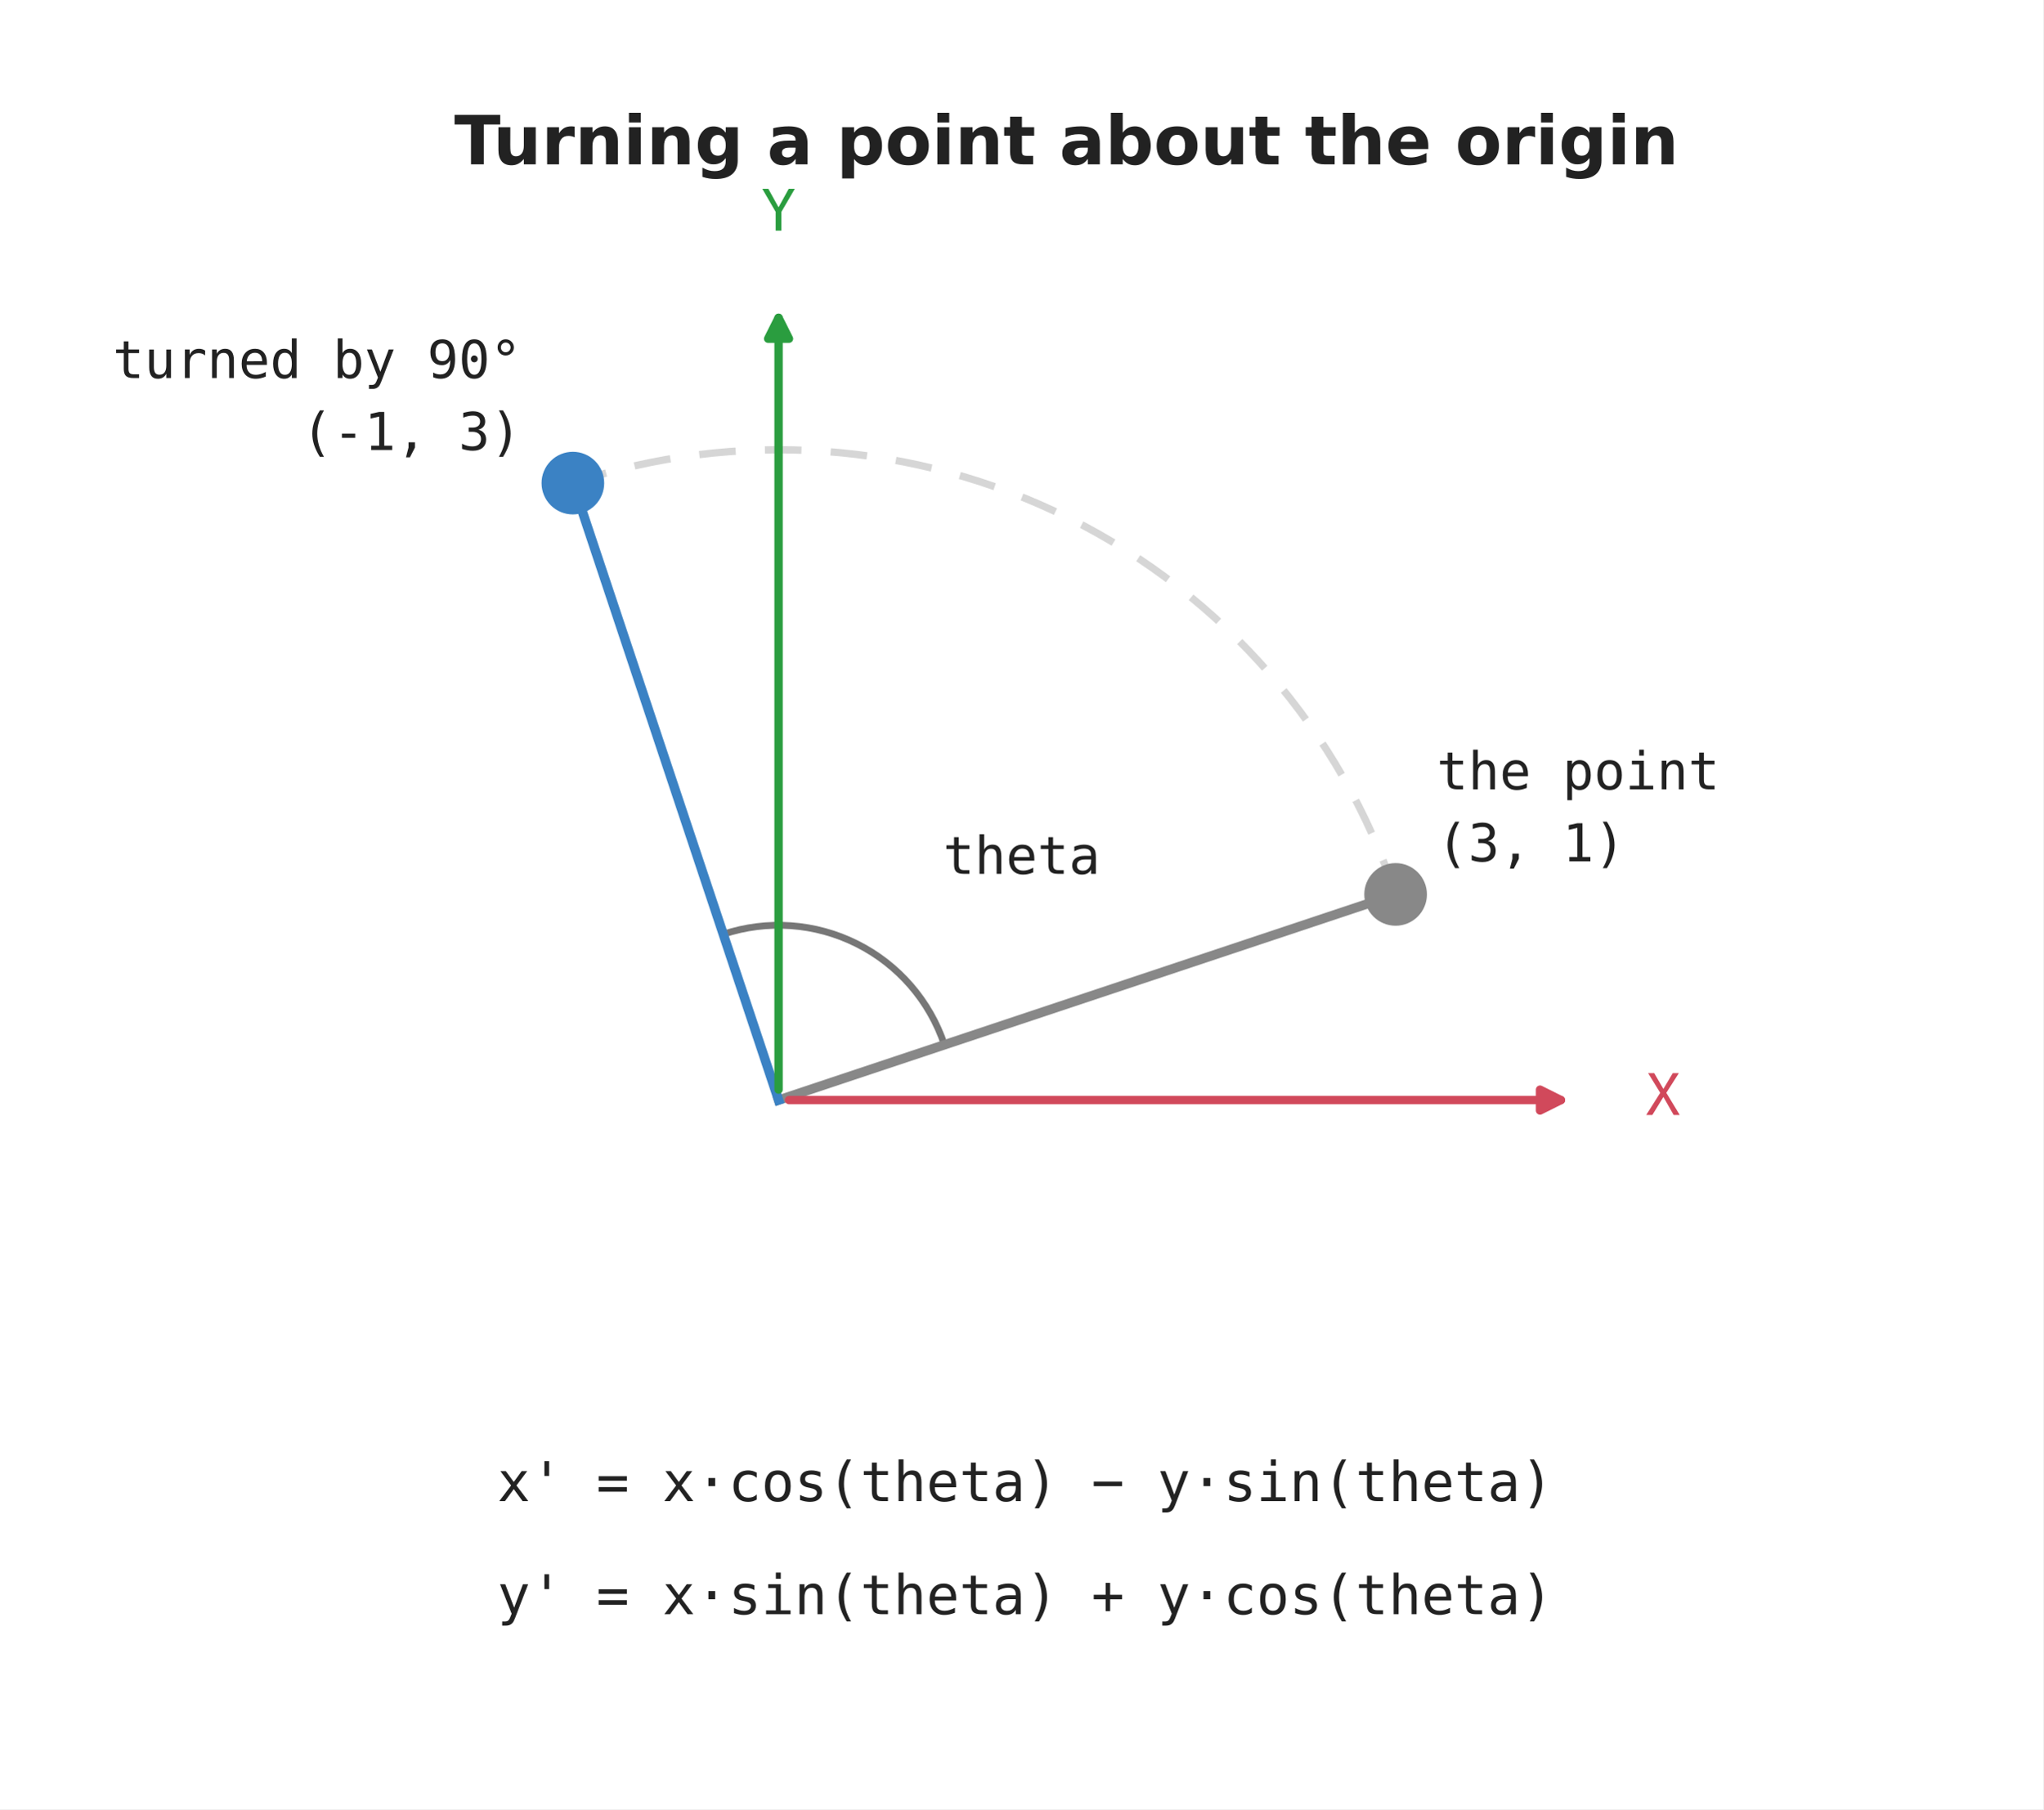
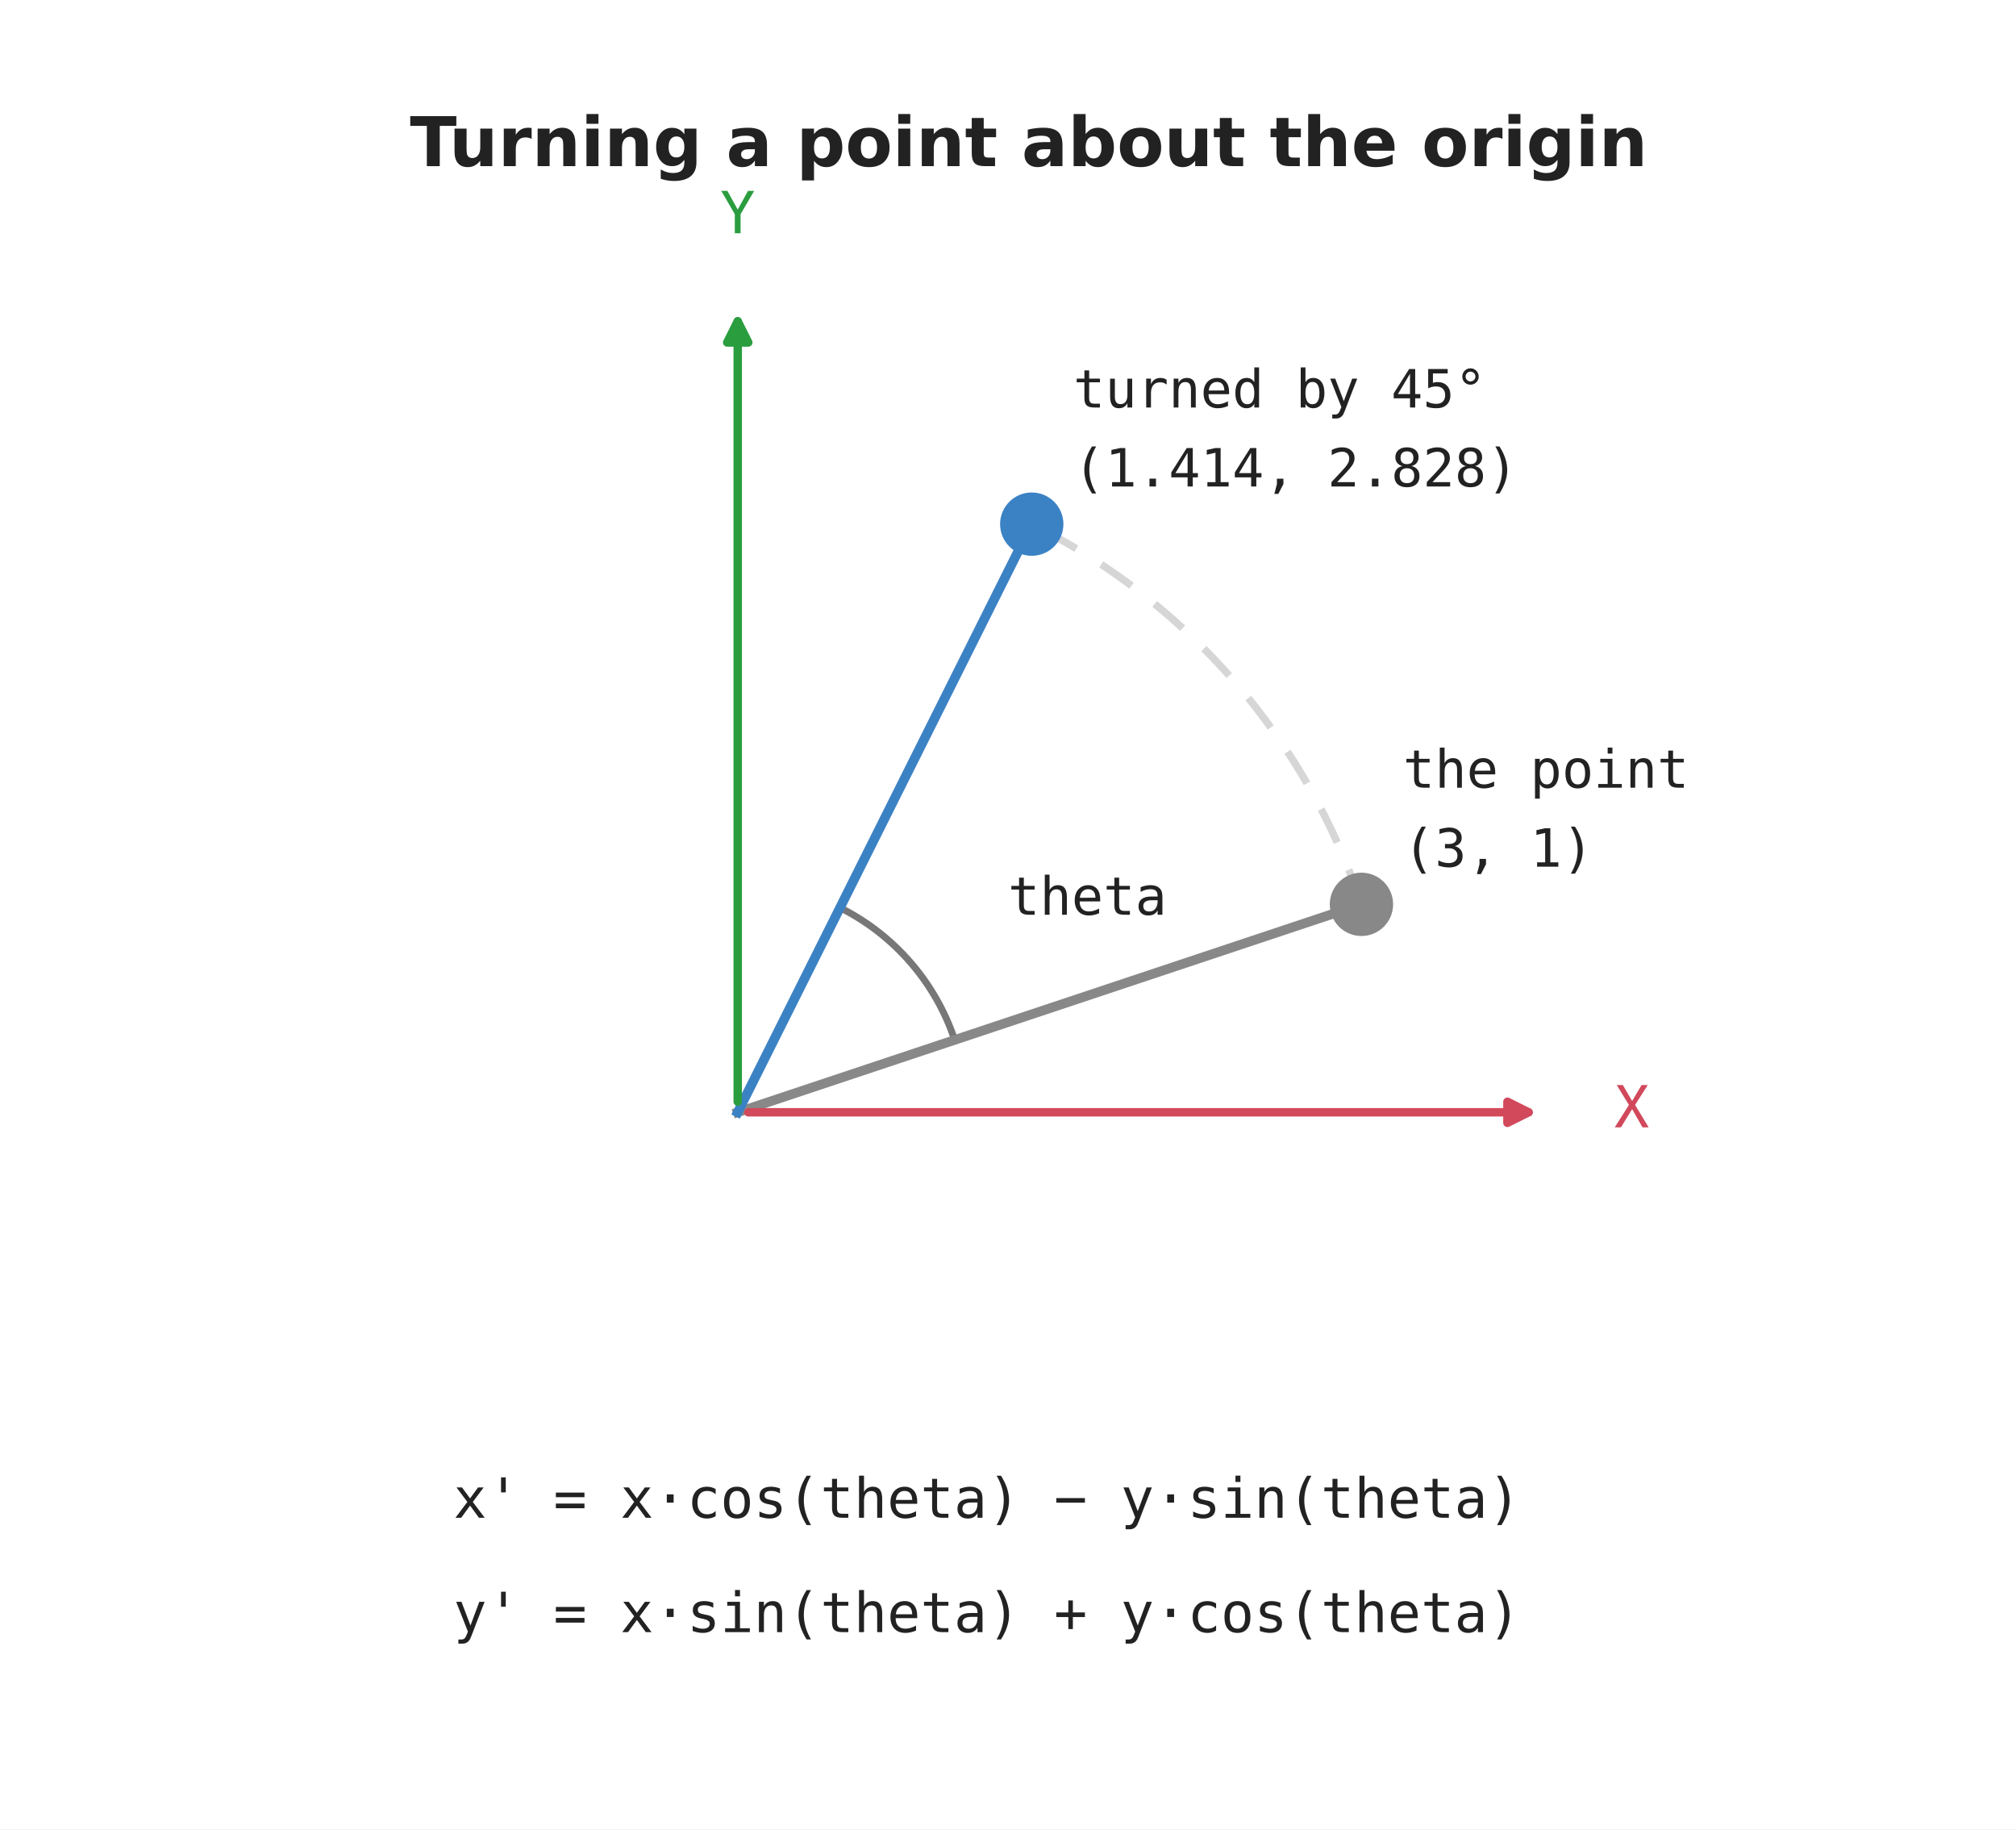
- <svg xmlns="http://www.w3.org/2000/svg" xmlns:xlink="http://www.w3.org/1999/xlink" width="391.296pt" height="346.545pt" viewBox="0 0 391.296 346.545" version="1.1">
+ <svg xmlns="http://www.w3.org/2000/svg" xmlns:xlink="http://www.w3.org/1999/xlink" width="381.968pt" height="346.545pt" viewBox="0 0 381.968 346.545" version="1.1">
  <defs>
    <style type="text/css">*{stroke-linejoin: round; stroke-linecap: butt}</style>
  </defs>
  <g id="figure_1">
    <g id="patch_1">
-       <path d="M 0 346.545  L 391.296 346.545  L 391.296 0  L 0 0  z " style="fill: #ffffff" />
+       <path d="M 0 346.545  L 381.968 346.545  L 381.968 0  L 0 0  z " style="fill: #ffffff" />
    </g>
    <g id="axes_1">
      <g id="patch_2">
-         <path d="M 267.278 171.318  C 256.835 139.988 234.35 114.062 204.812 99.293  C 175.274 84.524 141.042 82.092 109.712 92.535  " clip-path="url(#pccd4b0f0c2)" style="fill: none; stroke-dasharray: 7,5.6; stroke-dashoffset: 0; stroke: #d6d6d6; stroke-width: 1.4; stroke-linejoin: miter" />
+         <path d="M 257.949 171.318  C 252.777 155.8 244.597 141.451 233.879 129.093  C 223.162 116.735 210.114 106.609 195.483 99.293  " clip-path="url(#p928b00347b)" style="fill: none; stroke-dasharray: 7,5.6; stroke-dashoffset: 0; stroke: #d6d6d6; stroke-width: 1.4; stroke-linejoin: miter" />
      </g>
      <g id="patch_3">
-         <path d="M 180.868 200.121  C 178.061 191.7 172.017 184.732 164.078 180.762  C 156.138 176.792 146.937 176.138 138.515 178.945  " clip-path="url(#pccd4b0f0c2)" style="fill: none; stroke: #777777; stroke-width: 1.3; stroke-linejoin: miter" />
+         <path d="M 180.882 197.007  C 179.083 191.609 176.237 186.618 172.509 182.319  C 168.781 178.021 164.242 174.498 159.153 171.953  " clip-path="url(#p928b00347b)" style="fill: none; stroke: #777777; stroke-width: 1.3; stroke-linejoin: miter" />
      </g>
      <g id="line2d_1">
-         <path d="M 149.104 210.71  L 267.278 171.318  " clip-path="url(#pccd4b0f0c2)" style="fill: none; stroke: #888888; stroke-width: 1.8; stroke-linecap: square" />
+         <path d="M 139.775 210.71  L 257.949 171.318  " clip-path="url(#p928b00347b)" style="fill: none; stroke: #888888; stroke-width: 1.8; stroke-linecap: square" />
      </g>
      <g id="line2d_2">
-         <path d="M 149.104 210.71  L 109.712 92.535  " clip-path="url(#pccd4b0f0c2)" style="fill: none; stroke: #3b82c4; stroke-width: 1.8; stroke-linecap: square" />
+         <path d="M 139.775 210.71  L 195.483 99.293  " clip-path="url(#p928b00347b)" style="fill: none; stroke: #3b82c4; stroke-width: 1.8; stroke-linecap: square" />
      </g>
      <g id="patch_4">
-         <path d="M 151.105 210.71  Q 225.916 210.71 298.938 210.71  " style="fill: none; stroke: #d1495b; stroke-width: 1.6; stroke-linecap: round" />
-         <path d="M 294.938 208.71  L 298.938 210.71  L 294.938 212.71  z " style="fill: #d1495b; stroke: #d1495b; stroke-width: 1.6; stroke-linecap: round" />
+         <path d="M 141.777 210.71  Q 216.587 210.71 289.609 210.71  " style="fill: none; stroke: #d1495b; stroke-width: 1.6; stroke-linecap: round" />
+         <path d="M 285.609 208.71  L 289.609 210.71  L 285.609 212.71  z " style="fill: #d1495b; stroke: #d1495b; stroke-width: 1.6; stroke-linecap: round" />
      </g>
      <g id="text_1">
-         <g style="fill: #d1495b" transform="translate(315.1762 213.5671) scale(0.11 -0.11)">
+         <g style="fill: #d1495b" transform="translate(305.8474 213.5671) scale(0.11 -0.11)">
          <defs>
            <path id="DejaVuSansMono-3b" d="M 269 4666  L 947 4666  L 1972 2906  L 3016 4666  L 3694 4666  L 2297 2472  L 3794 0  L 3116 0  L 1972 2009  L 738 0  L 56 0  L 1619 2472  L 269 4666  z " transform="scale(0.015625)" />
          </defs>
          <use xlink:href="#DejaVuSansMono-3b" />
        </g>
      </g>
      <g id="patch_5">
-         <path d="M 149.104 208.708  Q 149.104 133.897 149.104 60.875  " style="fill: none; stroke: #2a9d3f; stroke-width: 1.6; stroke-linecap: round" />
-         <path d="M 147.104 64.875  L 149.104 60.875  L 151.104 64.875  z " style="fill: #2a9d3f; stroke: #2a9d3f; stroke-width: 1.6; stroke-linecap: round" />
+         <path d="M 139.775 208.708  Q 139.775 133.897 139.775 60.875  " style="fill: none; stroke: #2a9d3f; stroke-width: 1.6; stroke-linecap: round" />
+         <path d="M 137.775 64.875  L 139.775 60.875  L 141.775 64.875  z " style="fill: #2a9d3f; stroke: #2a9d3f; stroke-width: 1.6; stroke-linecap: round" />
      </g>
      <g id="text_2">
-         <g style="fill: #2a9d3f" transform="translate(145.7924 44.18328) scale(0.11 -0.11)">
+         <g style="fill: #2a9d3f" transform="translate(136.4636 44.18328) scale(0.11 -0.11)">
          <defs>
            <path id="DejaVuSansMono-3c" d="M 116 4666  L 788 4666  L 1925 2606  L 3059 4666  L 3738 4666  L 2241 2094  L 2241 0  L 1606 0  L 1606 2094  L 116 4666  z " transform="scale(0.015625)" />
          </defs>
          <use xlink:href="#DejaVuSansMono-3c" />
        </g>
      </g>
      <g id="line2d_3">
        <defs>
-           <path id="m7a7c0b3982" d="M 0 5.5  C 1.459 5.5 2.858 4.92 3.889 3.889  C 4.92 2.858 5.5 1.459 5.5 0  C 5.5 -1.459 4.92 -2.858 3.889 -3.889  C 2.858 -4.92 1.459 -5.5 0 -5.5  C -1.459 -5.5 -2.858 -4.92 -3.889 -3.889  C -4.92 -2.858 -5.5 -1.459 -5.5 0  C -5.5 1.459 -4.92 2.858 -3.889 3.889  C -2.858 4.92 -1.459 5.5 0 5.5  z " style="stroke: #888888" />
+           <path id="mbd76d0613f" d="M 0 5.5  C 1.459 5.5 2.858 4.92 3.889 3.889  C 4.92 2.858 5.5 1.459 5.5 0  C 5.5 -1.459 4.92 -2.858 3.889 -3.889  C 2.858 -4.92 1.459 -5.5 0 -5.5  C -1.459 -5.5 -2.858 -4.92 -3.889 -3.889  C -4.92 -2.858 -5.5 -1.459 -5.5 0  C -5.5 1.459 -4.92 2.858 -3.889 3.889  C -2.858 4.92 -1.459 5.5 0 5.5  z " style="stroke: #888888" />
        </defs>
-         <g clip-path="url(#pccd4b0f0c2)">
-           <use xlink:href="#m7a7c0b3982" x="267.278" y="171.318" style="fill: #888888; stroke: #888888" />
+         <g clip-path="url(#p928b00347b)">
+           <use xlink:href="#mbd76d0613f" x="257.949" y="171.318" style="fill: #888888; stroke: #888888" />
        </g>
      </g>
      <g id="text_3">
-         <g style="fill: #222222" transform="translate(275.1566 151.1895) scale(0.1 -0.1)">
+         <g style="fill: #222222" transform="translate(265.8278 149.2199) scale(0.1 -0.1)">
          <defs>
            <path id="DejaVuSansMono-57" d="M 1919 4494  L 1919 3500  L 3225 3500  L 3225 3053  L 1919 3053  L 1919 1153  Q 1919 766 2066 612  Q 2213 459 2578 459  L 3225 459  L 3225 0  L 2522 0  Q 1875 0 1609 259  Q 1344 519 1344 1153  L 1344 3053  L 409 3053  L 409 3500  L 1344 3500  L 1344 4494  L 1919 4494  z " transform="scale(0.015625)" />
            <path id="DejaVuSansMono-4b" d="M 3284 2169  L 3284 0  L 2706 0  L 2706 2169  Q 2706 2641 2540 2862  Q 2375 3084 2022 3084  Q 1619 3084 1401 2798  Q 1184 2513 1184 1978  L 1184 0  L 609 0  L 609 4863  L 1184 4863  L 1184 2975  Q 1338 3275 1600 3429  Q 1863 3584 2222 3584  Q 2756 3584 3020 3232  Q 3284 2881 3284 2169  z " transform="scale(0.015625)" />
            <path id="DejaVuSansMono-48" d="M 3475 1894  L 3475 1613  L 984 1613  L 984 1594  Q 984 1022 1282 709  Q 1581 397 2125 397  Q 2400 397 2700 484  Q 3000 572 3341 750  L 3341 178  Q 3013 44 2708 -23  Q 2403 -91 2119 -91  Q 1303 -91 843 398  Q 384 888 384 1747  Q 384 2584 834 3084  Q 1284 3584 2034 3584  Q 2703 3584 3089 3131  Q 3475 2678 3475 1894  z M 2900 2063  Q 2888 2569 2661 2833  Q 2434 3097 2009 3097  Q 1594 3097 1325 2822  Q 1056 2547 1006 2059  L 2900 2063  z " transform="scale(0.015625)" />
            <path id="DejaVuSansMono-3" transform="scale(0.015625)" />
            <path id="DejaVuSansMono-53" d="M 1172 441  L 1172 -1331  L 594 -1331  L 594 3500  L 1172 3500  L 1172 3053  Q 1316 3313 1555 3448  Q 1794 3584 2106 3584  Q 2741 3584 3102 3093  Q 3463 2603 3463 1734  Q 3463 881 3100 395  Q 2738 -91 2106 -91  Q 1788 -91 1548 45  Q 1309 181 1172 441  z M 2859 1747  Q 2859 2416 2648 2756  Q 2438 3097 2022 3097  Q 1603 3097 1387 2755  Q 1172 2413 1172 1747  Q 1172 1084 1387 740  Q 1603 397 2022 397  Q 2438 397 2648 737  Q 2859 1078 2859 1747  z " transform="scale(0.015625)" />
            <path id="DejaVuSansMono-52" d="M 1925 3097  Q 1488 3097 1263 2756  Q 1038 2416 1038 1747  Q 1038 1081 1263 739  Q 1488 397 1925 397  Q 2366 397 2591 739  Q 2816 1081 2816 1747  Q 2816 2416 2591 2756  Q 2366 3097 1925 3097  z M 1925 3584  Q 2653 3584 3039 3112  Q 3425 2641 3425 1747  Q 3425 850 3040 379  Q 2656 -91 1925 -91  Q 1197 -91 812 379  Q 428 850 428 1747  Q 428 2641 812 3112  Q 1197 3584 1925 3584  z " transform="scale(0.015625)" />
            <path id="DejaVuSansMono-4c" d="M 800 3500  L 2272 3500  L 2272 447  L 3413 447  L 3413 0  L 556 0  L 556 447  L 1697 447  L 1697 3053  L 800 3053  L 800 3500  z M 1697 4863  L 2272 4863  L 2272 4134  L 1697 4134  L 1697 4863  z " transform="scale(0.015625)" />
            <path id="DejaVuSansMono-51" d="M 3284 2169  L 3284 0  L 2706 0  L 2706 2169  Q 2706 2641 2540 2862  Q 2375 3084 2022 3084  Q 1619 3084 1401 2798  Q 1184 2513 1184 1978  L 1184 0  L 609 0  L 609 3500  L 1184 3500  L 1184 2975  Q 1338 3275 1600 3429  Q 1863 3584 2222 3584  Q 2756 3584 3020 3232  Q 3284 2881 3284 2169  z " transform="scale(0.015625)" />
          </defs>
          <use xlink:href="#DejaVuSansMono-57" />
          <use xlink:href="#DejaVuSansMono-4b" transform="translate(60.20312 0)" />
          <use xlink:href="#DejaVuSansMono-48" transform="translate(120.4062 0)" />
          <use xlink:href="#DejaVuSansMono-3" transform="translate(180.6094 0)" />
          <use xlink:href="#DejaVuSansMono-53" transform="translate(240.8125 0)" />
          <use xlink:href="#DejaVuSansMono-52" transform="translate(301.0156 0)" />
          <use xlink:href="#DejaVuSansMono-4c" transform="translate(361.2188 0)" />
          <use xlink:href="#DejaVuSansMono-51" transform="translate(421.4219 0)" />
          <use xlink:href="#DejaVuSansMono-57" transform="translate(481.625 0)" />
        </g>
      </g>
      <g id="text_4">
-         <g style="fill: #222222" transform="translate(275.1566 164.9766) scale(0.1 -0.1)">
+         <g style="fill: #222222" transform="translate(265.8278 164.1887) scale(0.1 -0.1)">
          <defs>
            <path id="DejaVuSansMono-b" d="M 2766 4856  Q 2350 4144 2145 3436  Q 1941 2728 1941 2009  Q 1941 1294 2145 584  Q 2350 -125 2766 -844  L 2266 -844  Q 1794 -100 1562 604  Q 1331 1309 1331 2009  Q 1331 2706 1562 3412  Q 1794 4119 2266 4856  L 2766 4856  z " transform="scale(0.015625)" />
            <path id="DejaVuSansMono-16" d="M 2425 2497  Q 2884 2375 3128 2064  Q 3372 1753 3372 1288  Q 3372 644 2939 276  Q 2506 -91 1741 -91  Q 1419 -91 1084 -31  Q 750 28 428 141  L 428 769  Q 747 603 1056 522  Q 1366 441 1672 441  Q 2191 441 2469 675  Q 2747 909 2747 1350  Q 2747 1756 2469 1995  Q 2191 2234 1716 2234  L 1234 2234  L 1234 2753  L 1716 2753  Q 2150 2753 2394 2943  Q 2638 3134 2638 3475  Q 2638 3834 2411 4026  Q 2184 4219 1766 4219  Q 1488 4219 1191 4156  Q 894 4094 569 3969  L 569 4550  Q 947 4650 1242 4700  Q 1538 4750 1766 4750  Q 2447 4750 2855 4408  Q 3263 4066 3263 3500  Q 3263 3116 3048 2859  Q 2834 2603 2425 2497  z " transform="scale(0.015625)" />
            <path id="DejaVuSansMono-f" d="M 1569 947  L 2356 947  L 2356 300  L 1741 -897  L 1259 -897  L 1569 300  L 1569 947  z " transform="scale(0.015625)" />
            <path id="DejaVuSansMono-14" d="M 844 531  L 1825 531  L 1825 4097  L 769 3859  L 769 4434  L 1819 4666  L 2450 4666  L 2450 531  L 3419 531  L 3419 0  L 844 0  L 844 531  z " transform="scale(0.015625)" />
            <path id="DejaVuSansMono-c" d="M 1088 4856  L 1588 4856  Q 2059 4119 2290 3412  Q 2522 2706 2522 2009  Q 2522 1306 2290 600  Q 2059 -106 1588 -844  L 1088 -844  Q 1503 -119 1708 590  Q 1913 1300 1913 2009  Q 1913 2722 1708 3431  Q 1503 4141 1088 4856  z " transform="scale(0.015625)" />
          </defs>
          <use xlink:href="#DejaVuSansMono-b" />
          <use xlink:href="#DejaVuSansMono-16" transform="translate(60.20312 0)" />
          <use xlink:href="#DejaVuSansMono-f" transform="translate(120.4062 0)" />
          <use xlink:href="#DejaVuSansMono-3" transform="translate(180.6094 0)" />
          <use xlink:href="#DejaVuSansMono-14" transform="translate(240.8125 0)" />
          <use xlink:href="#DejaVuSansMono-c" transform="translate(301.0156 0)" />
        </g>
      </g>
      <g id="line2d_4">
        <defs>
-           <path id="mbae3240165" d="M 0 5.5  C 1.459 5.5 2.858 4.92 3.889 3.889  C 4.92 2.858 5.5 1.459 5.5 0  C 5.5 -1.459 4.92 -2.858 3.889 -3.889  C 2.858 -4.92 1.459 -5.5 0 -5.5  C -1.459 -5.5 -2.858 -4.92 -3.889 -3.889  C -4.92 -2.858 -5.5 -1.459 -5.5 0  C -5.5 1.459 -4.92 2.858 -3.889 3.889  C -2.858 4.92 -1.459 5.5 0 5.5  z " style="stroke: #3b82c4" />
+           <path id="mdcf45967ed" d="M 0 5.5  C 1.459 5.5 2.858 4.92 3.889 3.889  C 4.92 2.858 5.5 1.459 5.5 0  C 5.5 -1.459 4.92 -2.858 3.889 -3.889  C 2.858 -4.92 1.459 -5.5 0 -5.5  C -1.459 -5.5 -2.858 -4.92 -3.889 -3.889  C -4.92 -2.858 -5.5 -1.459 -5.5 0  C -5.5 1.459 -4.92 2.858 -3.889 3.889  C -2.858 4.92 -1.459 5.5 0 5.5  z " style="stroke: #3b82c4" />
        </defs>
-         <g clip-path="url(#pccd4b0f0c2)">
-           <use xlink:href="#mbae3240165" x="109.712" y="92.535" style="fill: #3b82c4; stroke: #3b82c4" />
+         <g clip-path="url(#p928b00347b)">
+           <use xlink:href="#mdcf45967ed" x="195.483" y="99.293" style="fill: #3b82c4; stroke: #3b82c4" />
        </g>
      </g>
      <g id="text_5">
-         <g style="fill: #222222" transform="translate(21.6 72.40636) scale(0.1 -0.1)">
+         <g style="fill: #222222" transform="translate(203.3612 77.19531) scale(0.1 -0.1)">
          <defs>
            <path id="DejaVuSansMono-58" d="M 609 1325  L 609 3494  L 1184 3494  L 1184 1325  Q 1184 853 1351 631  Q 1519 409 1869 409  Q 2275 409 2490 695  Q 2706 981 2706 1516  L 2706 3494  L 3284 3494  L 3284 0  L 2706 0  L 2706 525  Q 2553 222 2289 65  Q 2025 -91 1672 -91  Q 1134 -91 871 261  Q 609 613 609 1325  z " transform="scale(0.015625)" />
            <path id="DejaVuSansMono-55" d="M 3609 2778  Q 3425 2922 3234 2987  Q 3044 3053 2816 3053  Q 2278 3053 1993 2715  Q 1709 2378 1709 1741  L 1709 0  L 1131 0  L 1131 3500  L 1709 3500  L 1709 2816  Q 1853 3188 2151 3386  Q 2450 3584 2859 3584  Q 3072 3584 3256 3531  Q 3441 3478 3609 3366  L 3609 2778  z " transform="scale(0.015625)" />
            <path id="DejaVuSansMono-47" d="M 2681 3053  L 2681 4863  L 3256 4863  L 3256 0  L 2681 0  L 2681 441  Q 2538 181 2298 45  Q 2059 -91 1747 -91  Q 1113 -91 748 401  Q 384 894 384 1759  Q 384 2613 750 3098  Q 1116 3584 1747 3584  Q 2063 3584 2303 3448  Q 2544 3313 2681 3053  z M 991 1747  Q 991 1078 1203 737  Q 1416 397 1831 397  Q 2247 397 2464 740  Q 2681 1084 2681 1747  Q 2681 2413 2464 2755  Q 2247 3097 1831 3097  Q 1416 3097 1203 2756  Q 991 2416 991 1747  z " transform="scale(0.015625)" />
            <path id="DejaVuSansMono-45" d="M 2869 1747  Q 2869 2416 2656 2756  Q 2444 3097 2028 3097  Q 1609 3097 1393 2755  Q 1178 2413 1178 1747  Q 1178 1084 1393 740  Q 1609 397 2028 397  Q 2444 397 2656 737  Q 2869 1078 2869 1747  z M 1178 3053  Q 1316 3309 1558 3446  Q 1800 3584 2119 3584  Q 2750 3584 3112 3098  Q 3475 2613 3475 1759  Q 3475 894 3111 401  Q 2747 -91 2113 -91  Q 1800 -91 1561 45  Q 1322 181 1178 441  L 1178 0  L 603 0  L 603 4863  L 1178 4863  L 1178 3053  z " transform="scale(0.015625)" />
            <path id="DejaVuSansMono-5c" d="M 2681 1125  Q 2538 759 2316 163  Q 2006 -663 1900 -844  Q 1756 -1088 1540 -1209  Q 1325 -1331 1038 -1331  L 575 -1331  L 575 -850  L 916 -850  Q 1169 -850 1312 -703  Q 1456 -556 1678 56  L 325 3500  L 934 3500  L 1972 763  L 2994 3500  L 3603 3500  L 2681 1125  z " transform="scale(0.015625)" />
-             <path id="DejaVuSansMono-1c" d="M 1863 2069  Q 2266 2069 2495 2359  Q 2725 2650 2725 3163  Q 2725 3675 2495 3965  Q 2266 4256 1863 4256  Q 1444 4256 1231 3979  Q 1019 3703 1019 3163  Q 1019 2619 1230 2344  Q 1441 2069 1863 2069  z M 738 97  L 738 678  Q 934 563 1156 502  Q 1378 441 1619 441  Q 2219 441 2526 892  Q 2834 1344 2834 2222  Q 2688 1909 2422 1742  Q 2156 1575 1813 1575  Q 1138 1575 767 1990  Q 397 2406 397 3169  Q 397 3922 776 4336  Q 1156 4750 1850 4750  Q 2663 4750 3041 4165  Q 3419 3581 3419 2328  Q 3419 1150 2964 529  Q 2509 -91 1644 -91  Q 1416 -91 1184 -42  Q 953 6 738 97  z " transform="scale(0.015625)" />
-             <path id="DejaVuSansMono-13" d="M 1509 2344  Q 1509 2516 1629 2641  Q 1750 2766 1919 2766  Q 2094 2766 2219 2641  Q 2344 2516 2344 2344  Q 2344 2169 2220 2047  Q 2097 1925 1919 1925  Q 1744 1925 1626 2044  Q 1509 2163 1509 2344  z M 1925 4250  Q 1484 4250 1267 3775  Q 1050 3300 1050 2328  Q 1050 1359 1267 884  Q 1484 409 1925 409  Q 2369 409 2586 884  Q 2803 1359 2803 2328  Q 2803 3300 2586 3775  Q 2369 4250 1925 4250  z M 1925 4750  Q 2672 4750 3055 4137  Q 3438 3525 3438 2328  Q 3438 1134 3055 521  Q 2672 -91 1925 -91  Q 1178 -91 797 521  Q 416 1134 416 2328  Q 416 3525 797 4137  Q 1178 4750 1925 4750  z " transform="scale(0.015625)" />
+             <path id="DejaVuSansMono-17" d="M 2297 4091  L 825 1625  L 2297 1625  L 2297 4091  z M 2194 4666  L 2925 4666  L 2925 1625  L 3547 1625  L 3547 1113  L 2925 1113  L 2925 0  L 2297 0  L 2297 1113  L 319 1113  L 319 1709  L 2194 4666  z " transform="scale(0.015625)" />
+             <path id="DejaVuSansMono-18" d="M 647 4666  L 3009 4666  L 3009 4134  L 1222 4134  L 1222 2988  Q 1356 3038 1492 3061  Q 1628 3084 1766 3084  Q 2491 3084 2916 2656  Q 3341 2228 3341 1497  Q 3341 759 2895 334  Q 2450 -91 1678 -91  Q 1306 -91 998 -41  Q 691 9 447 109  L 447 750  Q 734 594 1025 517  Q 1316 441 1619 441  Q 2141 441 2423 716  Q 2706 991 2706 1497  Q 2706 1997 2414 2275  Q 2122 2553 1600 2553  Q 1347 2553 1106 2495  Q 866 2438 647 2322  L 647 4666  z " transform="scale(0.015625)" />
            <path id="DejaVuSansMono-72" d="M 1925 4750  Q 2128 4750 2311 4673  Q 2494 4597 2631 4453  Q 2772 4313 2845 4134  Q 2919 3956 2919 3750  Q 2919 3338 2628 3052  Q 2338 2766 1919 2766  Q 1497 2766 1215 3047  Q 934 3328 934 3750  Q 934 4169 1221 4459  Q 1509 4750 1925 4750  z M 1925 4347  Q 1678 4347 1504 4173  Q 1331 4000 1331 3750  Q 1331 3500 1501 3331  Q 1672 3163 1919 3163  Q 2169 3163 2345 3334  Q 2522 3506 2522 3750  Q 2522 3997 2347 4172  Q 2172 4347 1925 4347  z " transform="scale(0.015625)" />
          </defs>
          <use xlink:href="#DejaVuSansMono-57" />
          <use xlink:href="#DejaVuSansMono-58" transform="translate(60.20312 0)" />
          <use xlink:href="#DejaVuSansMono-55" transform="translate(120.4062 0)" />
          <use xlink:href="#DejaVuSansMono-51" transform="translate(180.6094 0)" />
          <use xlink:href="#DejaVuSansMono-48" transform="translate(240.8125 0)" />
          <use xlink:href="#DejaVuSansMono-47" transform="translate(301.0156 0)" />
          <use xlink:href="#DejaVuSansMono-3" transform="translate(361.2188 0)" />
          <use xlink:href="#DejaVuSansMono-45" transform="translate(421.4219 0)" />
          <use xlink:href="#DejaVuSansMono-5c" transform="translate(481.625 0)" />
          <use xlink:href="#DejaVuSansMono-3" transform="translate(541.8281 0)" />
-           <use xlink:href="#DejaVuSansMono-1c" transform="translate(602.0312 0)" />
-           <use xlink:href="#DejaVuSansMono-13" transform="translate(662.2344 0)" />
+           <use xlink:href="#DejaVuSansMono-17" transform="translate(602.0312 0)" />
+           <use xlink:href="#DejaVuSansMono-18" transform="translate(662.2344 0)" />
          <use xlink:href="#DejaVuSansMono-72" transform="translate(722.4375 0)" />
        </g>
      </g>
      <g id="text_6">
-         <g style="fill: #222222" transform="translate(57.72187 86.19341) scale(0.1 -0.1)">
-           <defs>
-             <path id="DejaVuSansMono-10" d="M 1113 2009  L 2741 2009  L 2741 1497  L 1113 1497  L 1113 2009  z " transform="scale(0.015625)" />
+         <g style="fill: #222222" transform="translate(203.3612 92.16411) scale(0.1 -0.1)">
+           <defs>
+             <path id="DejaVuSansMono-11" d="M 1528 953  L 2316 953  L 2316 0  L 1528 0  L 1528 953  z " transform="scale(0.015625)" />
+             <path id="DejaVuSansMono-15" d="M 1166 531  L 3309 531  L 3309 0  L 475 0  L 475 531  Q 1059 1147 1496 1619  Q 1934 2091 2100 2284  Q 2413 2666 2522 2902  Q 2631 3138 2631 3384  Q 2631 3775 2401 3997  Q 2172 4219 1772 4219  Q 1488 4219 1175 4116  Q 863 4013 513 3803  L 513 4441  Q 834 4594 1145 4672  Q 1456 4750 1759 4750  Q 2444 4750 2861 4386  Q 3278 4022 3278 3431  Q 3278 3131 3139 2831  Q 3000 2531 2688 2169  Q 2513 1966 2180 1606  Q 1847 1247 1166 531  z " transform="scale(0.015625)" />
+             <path id="DejaVuSansMono-1b" d="M 1925 2216  Q 1503 2216 1273 1980  Q 1044 1744 1044 1313  Q 1044 881 1276 642  Q 1509 403 1925 403  Q 2350 403 2579 639  Q 2809 875 2809 1313  Q 2809 1741 2576 1978  Q 2344 2216 1925 2216  z M 1375 2478  Q 972 2581 745 2862  Q 519 3144 519 3541  Q 519 4097 897 4423  Q 1275 4750 1925 4750  Q 2578 4750 2956 4423  Q 3334 4097 3334 3541  Q 3334 3144 3107 2862  Q 2881 2581 2478 2478  Q 2947 2375 3195 2062  Q 3444 1750 3444 1253  Q 3444 622 3041 265  Q 2638 -91 1925 -91  Q 1213 -91 811 264  Q 409 619 409 1247  Q 409 1747 657 2061  Q 906 2375 1375 2478  z M 1147 3481  Q 1147 3106 1347 2909  Q 1547 2713 1925 2713  Q 2306 2713 2506 2909  Q 2706 3106 2706 3481  Q 2706 3863 2507 4063  Q 2309 4263 1925 4263  Q 1547 4263 1347 4061  Q 1147 3859 1147 3481  z " transform="scale(0.015625)" />
          </defs>
          <use xlink:href="#DejaVuSansMono-b" />
-           <use xlink:href="#DejaVuSansMono-10" transform="translate(60.20312 0)" />
-           <use xlink:href="#DejaVuSansMono-14" transform="translate(120.4062 0)" />
-           <use xlink:href="#DejaVuSansMono-f" transform="translate(180.6094 0)" />
-           <use xlink:href="#DejaVuSansMono-3" transform="translate(240.8125 0)" />
-           <use xlink:href="#DejaVuSansMono-16" transform="translate(301.0156 0)" />
-           <use xlink:href="#DejaVuSansMono-c" transform="translate(361.2188 0)" />
+           <use xlink:href="#DejaVuSansMono-14" transform="translate(60.20312 0)" />
+           <use xlink:href="#DejaVuSansMono-11" transform="translate(120.4062 0)" />
+           <use xlink:href="#DejaVuSansMono-17" transform="translate(180.6094 0)" />
+           <use xlink:href="#DejaVuSansMono-14" transform="translate(240.8125 0)" />
+           <use xlink:href="#DejaVuSansMono-17" transform="translate(301.0156 0)" />
+           <use xlink:href="#DejaVuSansMono-f" transform="translate(361.2188 0)" />
+           <use xlink:href="#DejaVuSansMono-3" transform="translate(421.4219 0)" />
+           <use xlink:href="#DejaVuSansMono-15" transform="translate(481.625 0)" />
+           <use xlink:href="#DejaVuSansMono-11" transform="translate(541.8281 0)" />
+           <use xlink:href="#DejaVuSansMono-1b" transform="translate(602.0312 0)" />
+           <use xlink:href="#DejaVuSansMono-15" transform="translate(662.2344 0)" />
+           <use xlink:href="#DejaVuSansMono-1b" transform="translate(722.4375 0)" />
+           <use xlink:href="#DejaVuSansMono-c" transform="translate(782.6406 0)" />
        </g>
      </g>
      <g id="text_7">
-         <g style="fill: #222222" transform="translate(180.6168 167.3789) scale(0.1 -0.1)">
+         <g style="fill: #222222" transform="translate(190.9838 173.2877) scale(0.1 -0.1)">
          <defs>
            <path id="DejaVuSansMono-44" d="M 2194 1759  L 2003 1759  Q 1500 1759 1245 1582  Q 991 1406 991 1056  Q 991 741 1181 566  Q 1372 391 1709 391  Q 2184 391 2456 720  Q 2728 1050 2731 1631  L 2731 1759  L 2194 1759  z M 3309 1997  L 3309 0  L 2731 0  L 2731 519  Q 2547 206 2267 57  Q 1988 -91 1588 -91  Q 1053 -91 734 211  Q 416 513 416 1019  Q 416 1603 808 1906  Q 1200 2209 1959 2209  L 2731 2209  L 2731 2300  Q 2728 2719 2518 2908  Q 2309 3097 1850 3097  Q 1556 3097 1256 3012  Q 956 2928 672 2766  L 672 3341  Q 991 3463 1283 3523  Q 1575 3584 1850 3584  Q 2284 3584 2592 3456  Q 2900 3328 3091 3072  Q 3209 2916 3259 2686  Q 3309 2456 3309 1997  z " transform="scale(0.015625)" />
          </defs>
          <use xlink:href="#DejaVuSansMono-57" />
          <use xlink:href="#DejaVuSansMono-4b" transform="translate(60.20312 0)" />
          <use xlink:href="#DejaVuSansMono-48" transform="translate(120.4062 0)" />
          <use xlink:href="#DejaVuSansMono-57" transform="translate(180.6094 0)" />
          <use xlink:href="#DejaVuSansMono-44" transform="translate(240.8125 0)" />
        </g>
      </g>
      <g id="text_8">
-         <g style="fill: #222222" transform="translate(86.99378 31.47797) scale(0.13 -0.13)">
+         <g style="fill: #222222" transform="translate(77.66498 31.47797) scale(0.13 -0.13)">
          <defs>
            <path id="DejaVuSans-Bold-37" d="M 31 4666  L 4331 4666  L 4331 3756  L 2784 3756  L 2784 0  L 1581 0  L 1581 3756  L 31 3756  L 31 4666  z " transform="scale(0.015625)" />
            <path id="DejaVuSans-Bold-58" d="M 500 1363  L 500 3500  L 1625 3500  L 1625 3150  Q 1625 2866 1622 2436  Q 1619 2006 1619 1863  Q 1619 1441 1641 1255  Q 1663 1069 1716 984  Q 1784 875 1895 815  Q 2006 756 2150 756  Q 2500 756 2700 1025  Q 2900 1294 2900 1772  L 2900 3500  L 4019 3500  L 4019 0  L 2900 0  L 2900 506  Q 2647 200 2364 54  Q 2081 -91 1741 -91  Q 1134 -91 817 281  Q 500 653 500 1363  z " transform="scale(0.015625)" />
            <path id="DejaVuSans-Bold-55" d="M 3138 2547  Q 2991 2616 2845 2648  Q 2700 2681 2553 2681  Q 2122 2681 1889 2404  Q 1656 2128 1656 1613  L 1656 0  L 538 0  L 538 3500  L 1656 3500  L 1656 2925  Q 1872 3269 2151 3426  Q 2431 3584 2822 3584  Q 2878 3584 2943 3579  Q 3009 3575 3134 3559  L 3138 2547  z " transform="scale(0.015625)" />
            <path id="DejaVuSans-Bold-51" d="M 4056 2131  L 4056 0  L 2931 0  L 2931 347  L 2931 1631  Q 2931 2084 2911 2256  Q 2891 2428 2841 2509  Q 2775 2619 2662 2680  Q 2550 2741 2406 2741  Q 2056 2741 1856 2470  Q 1656 2200 1656 1722  L 1656 0  L 538 0  L 538 3500  L 1656 3500  L 1656 2988  Q 1909 3294 2193 3439  Q 2478 3584 2822 3584  Q 3428 3584 3742 3212  Q 4056 2841 4056 2131  z " transform="scale(0.015625)" />
            <path id="DejaVuSans-Bold-4c" d="M 538 3500  L 1656 3500  L 1656 0  L 538 0  L 538 3500  z M 538 4863  L 1656 4863  L 1656 3950  L 538 3950  L 538 4863  z " transform="scale(0.015625)" />
            <path id="DejaVuSans-Bold-4a" d="M 2919 594  Q 2688 288 2409 144  Q 2131 0 1766 0  Q 1125 0 706 504  Q 288 1009 288 1791  Q 288 2575 706 3076  Q 1125 3578 1766 3578  Q 2131 3578 2409 3434  Q 2688 3291 2919 2981  L 2919 3500  L 4044 3500  L 4044 353  Q 4044 -491 3511 -936  Q 2978 -1381 1966 -1381  Q 1638 -1381 1331 -1331  Q 1025 -1281 716 -1178  L 716 -306  Q 1009 -475 1290 -558  Q 1572 -641 1856 -641  Q 2406 -641 2662 -400  Q 2919 -159 2919 353  L 2919 594  z M 2181 2772  Q 1834 2772 1640 2515  Q 1447 2259 1447 1791  Q 1447 1309 1634 1061  Q 1822 813 2181 813  Q 2531 813 2725 1069  Q 2919 1325 2919 1791  Q 2919 2259 2725 2515  Q 2531 2772 2181 2772  z " transform="scale(0.015625)" />
            <path id="DejaVuSans-Bold-3" transform="scale(0.015625)" />
            <path id="DejaVuSans-Bold-44" d="M 2106 1575  Q 1756 1575 1579 1456  Q 1403 1338 1403 1106  Q 1403 894 1545 773  Q 1688 653 1941 653  Q 2256 653 2472 879  Q 2688 1106 2688 1447  L 2688 1575  L 2106 1575  z M 3816 1997  L 3816 0  L 2688 0  L 2688 519  Q 2463 200 2181 54  Q 1900 -91 1497 -91  Q 953 -91 614 226  Q 275 544 275 1050  Q 275 1666 698 1953  Q 1122 2241 2028 2241  L 2688 2241  L 2688 2328  Q 2688 2594 2478 2717  Q 2269 2841 1825 2841  Q 1466 2841 1156 2769  Q 847 2697 581 2553  L 581 3406  Q 941 3494 1303 3539  Q 1666 3584 2028 3584  Q 2975 3584 3395 3211  Q 3816 2838 3816 1997  z " transform="scale(0.015625)" />
            <path id="DejaVuSans-Bold-53" d="M 1656 506  L 1656 -1331  L 538 -1331  L 538 3500  L 1656 3500  L 1656 2988  Q 1888 3294 2169 3439  Q 2450 3584 2816 3584  Q 3463 3584 3878 3070  Q 4294 2556 4294 1747  Q 4294 938 3878 423  Q 3463 -91 2816 -91  Q 2450 -91 2169 54  Q 1888 200 1656 506  z M 2400 2772  Q 2041 2772 1848 2508  Q 1656 2244 1656 1747  Q 1656 1250 1848 986  Q 2041 722 2400 722  Q 2759 722 2948 984  Q 3138 1247 3138 1747  Q 3138 2247 2948 2509  Q 2759 2772 2400 2772  z " transform="scale(0.015625)" />
            <path id="DejaVuSans-Bold-52" d="M 2203 2784  Q 1831 2784 1636 2517  Q 1441 2250 1441 1747  Q 1441 1244 1636 976  Q 1831 709 2203 709  Q 2569 709 2762 976  Q 2956 1244 2956 1747  Q 2956 2250 2762 2517  Q 2569 2784 2203 2784  z M 2203 3584  Q 3106 3584 3614 3096  Q 4122 2609 4122 1747  Q 4122 884 3614 396  Q 3106 -91 2203 -91  Q 1297 -91 786 396  Q 275 884 275 1747  Q 275 2609 786 3096  Q 1297 3584 2203 3584  z " transform="scale(0.015625)" />
            <path id="DejaVuSans-Bold-57" d="M 1759 4494  L 1759 3500  L 2913 3500  L 2913 2700  L 1759 2700  L 1759 1216  Q 1759 972 1856 886  Q 1953 800 2241 800  L 2816 800  L 2816 0  L 1856 0  Q 1194 0 917 276  Q 641 553 641 1216  L 641 2700  L 84 2700  L 84 3500  L 641 3500  L 641 4494  L 1759 4494  z " transform="scale(0.015625)" />
            <path id="DejaVuSans-Bold-45" d="M 2400 722  Q 2759 722 2948 984  Q 3138 1247 3138 1747  Q 3138 2247 2948 2509  Q 2759 2772 2400 2772  Q 2041 2772 1848 2508  Q 1656 2244 1656 1747  Q 1656 1250 1848 986  Q 2041 722 2400 722  z M 1656 2988  Q 1888 3294 2169 3439  Q 2450 3584 2816 3584  Q 3463 3584 3878 3070  Q 4294 2556 4294 1747  Q 4294 938 3878 423  Q 3463 -91 2816 -91  Q 2450 -91 2169 54  Q 1888 200 1656 506  L 1656 0  L 538 0  L 538 4863  L 1656 4863  L 1656 2988  z " transform="scale(0.015625)" />
            <path id="DejaVuSans-Bold-4b" d="M 4056 2131  L 4056 0  L 2931 0  L 2931 347  L 2931 1625  Q 2931 2084 2911 2256  Q 2891 2428 2841 2509  Q 2775 2619 2662 2680  Q 2550 2741 2406 2741  Q 2056 2741 1856 2470  Q 1656 2200 1656 1722  L 1656 0  L 538 0  L 538 4863  L 1656 4863  L 1656 2988  Q 1909 3294 2193 3439  Q 2478 3584 2822 3584  Q 3428 3584 3742 3212  Q 4056 2841 4056 2131  z " transform="scale(0.015625)" />
            <path id="DejaVuSans-Bold-48" d="M 4031 1759  L 4031 1441  L 1416 1441  Q 1456 1047 1700 850  Q 1944 653 2381 653  Q 2734 653 3104 758  Q 3475 863 3866 1075  L 3866 213  Q 3469 63 3072 -14  Q 2675 -91 2278 -91  Q 1328 -91 801 392  Q 275 875 275 1747  Q 275 2603 792 3093  Q 1309 3584 2216 3584  Q 3041 3584 3536 3087  Q 4031 2591 4031 1759  z M 2881 2131  Q 2881 2450 2695 2645  Q 2509 2841 2209 2841  Q 1884 2841 1681 2658  Q 1478 2475 1428 2131  L 2881 2131  z " transform="scale(0.015625)" />
          </defs>
          <use xlink:href="#DejaVuSans-Bold-37" />
          <use xlink:href="#DejaVuSans-Bold-58" transform="translate(57.23438 0)" />
          <use xlink:href="#DejaVuSans-Bold-55" transform="translate(128.4219 0)" />
          <use xlink:href="#DejaVuSans-Bold-51" transform="translate(177.7344 0)" />
          <use xlink:href="#DejaVuSans-Bold-4c" transform="translate(248.9219 0)" />
          <use xlink:href="#DejaVuSans-Bold-51" transform="translate(283.2031 0)" />
          <use xlink:href="#DejaVuSans-Bold-4a" transform="translate(354.3906 0)" />
          <use xlink:href="#DejaVuSans-Bold-3" transform="translate(425.9688 0)" />
          <use xlink:href="#DejaVuSans-Bold-44" transform="translate(460.7812 0)" />
          <use xlink:href="#DejaVuSans-Bold-3" transform="translate(528.2656 0)" />
          <use xlink:href="#DejaVuSans-Bold-53" transform="translate(563.0781 0)" />
          <use xlink:href="#DejaVuSans-Bold-52" transform="translate(634.6562 0)" />
          <use xlink:href="#DejaVuSans-Bold-4c" transform="translate(703.3594 0)" />
          <use xlink:href="#DejaVuSans-Bold-51" transform="translate(737.6406 0)" />
          <use xlink:href="#DejaVuSans-Bold-57" transform="translate(808.8281 0)" />
          <use xlink:href="#DejaVuSans-Bold-3" transform="translate(856.625 0)" />
          <use xlink:href="#DejaVuSans-Bold-44" transform="translate(891.4375 0)" />
          <use xlink:href="#DejaVuSans-Bold-45" transform="translate(958.9219 0)" />
          <use xlink:href="#DejaVuSans-Bold-52" transform="translate(1030.5 0)" />
          <use xlink:href="#DejaVuSans-Bold-58" transform="translate(1099.203 0)" />
          <use xlink:href="#DejaVuSans-Bold-57" transform="translate(1170.391 0)" />
          <use xlink:href="#DejaVuSans-Bold-3" transform="translate(1218.188 0)" />
          <use xlink:href="#DejaVuSans-Bold-57" transform="translate(1253 0)" />
          <use xlink:href="#DejaVuSans-Bold-4b" transform="translate(1300.797 0)" />
          <use xlink:href="#DejaVuSans-Bold-48" transform="translate(1371.984 0)" />
          <use xlink:href="#DejaVuSans-Bold-3" transform="translate(1439.812 0)" />
          <use xlink:href="#DejaVuSans-Bold-52" transform="translate(1474.625 0)" />
          <use xlink:href="#DejaVuSans-Bold-55" transform="translate(1543.328 0)" />
          <use xlink:href="#DejaVuSans-Bold-4c" transform="translate(1592.641 0)" />
          <use xlink:href="#DejaVuSans-Bold-4a" transform="translate(1626.922 0)" />
          <use xlink:href="#DejaVuSans-Bold-4c" transform="translate(1698.5 0)" />
          <use xlink:href="#DejaVuSans-Bold-51" transform="translate(1732.781 0)" />
        </g>
      </g>
      <g id="text_9">
-         <g style="fill: #222222" transform="translate(95.23218 287.5232) scale(0.105 -0.105)">
+         <g style="fill: #222222" transform="translate(85.90338 287.5232) scale(0.105 -0.105)">
          <defs>
            <path id="DejaVuSansMono-5b" d="M 3494 3500  L 2241 1825  L 3616 0  L 2950 0  L 1925 1403  L 903 0  L 238 0  L 1613 1825  L 359 3500  L 997 3500  L 1925 2234  L 2847 3500  L 3494 3500  z " transform="scale(0.015625)" />
            <path id="DejaVuSansMono-a" d="M 2194 4666  L 2194 2931  L 1650 2931  L 1650 4666  L 2194 4666  z " transform="scale(0.015625)" />
            <path id="DejaVuSansMono-20" d="M 275 1638  L 3578 1638  L 3578 1100  L 275 1100  L 275 1638  z M 275 2906  L 3578 2906  L 3578 2375  L 275 2375  L 275 2906  z " transform="scale(0.015625)" />
            <path id="DejaVuSansMono-79" d="M 1528 2700  L 2316 2700  L 2316 1747  L 1528 1747  L 1528 2700  z " transform="scale(0.015625)" />
            <path id="DejaVuSansMono-46" d="M 3316 178  Q 3084 44 2839 -23  Q 2594 -91 2338 -91  Q 1525 -91 1067 396  Q 609 884 609 1747  Q 609 2609 1067 3096  Q 1525 3584 2338 3584  Q 2591 3584 2831 3518  Q 3072 3453 3316 3316  L 3316 2713  Q 3088 2916 2858 3006  Q 2628 3097 2338 3097  Q 1797 3097 1506 2747  Q 1216 2397 1216 1747  Q 1216 1100 1508 748  Q 1800 397 2338 397  Q 2638 397 2875 489  Q 3113 581 3316 775  L 3316 178  z " transform="scale(0.015625)" />
            <path id="DejaVuSansMono-56" d="M 3041 3378  L 3041 2816  Q 2794 2959 2544 3031  Q 2294 3103 2034 3103  Q 1644 3103 1451 2976  Q 1259 2850 1259 2591  Q 1259 2356 1403 2240  Q 1547 2125 2119 2016  L 2350 1972  Q 2778 1891 2998 1647  Q 3219 1403 3219 1013  Q 3219 494 2850 201  Q 2481 -91 1825 -91  Q 1566 -91 1281 -36  Q 997 19 666 128  L 666 722  Q 988 556 1281 473  Q 1575 391 1838 391  Q 2219 391 2428 545  Q 2638 700 2638 978  Q 2638 1378 1872 1531  L 1847 1538  L 1631 1581  Q 1134 1678 906 1908  Q 678 2138 678 2534  Q 678 3038 1018 3311  Q 1359 3584 1991 3584  Q 2272 3584 2531 3532  Q 2791 3481 3041 3378  z " transform="scale(0.015625)" />
            <path id="DejaVuSansMono-826" d="M 275 2272  L 3578 2272  L 3578 1741  L 275 1741  L 275 2272  z " transform="scale(0.015625)" />
          </defs>
          <use xlink:href="#DejaVuSansMono-5b" />
          <use xlink:href="#DejaVuSansMono-a" transform="translate(60.20312 0)" />
          <use xlink:href="#DejaVuSansMono-3" transform="translate(120.4062 0)" />
          <use xlink:href="#DejaVuSansMono-20" transform="translate(180.6094 0)" />
          <use xlink:href="#DejaVuSansMono-3" transform="translate(240.8125 0)" />
          <use xlink:href="#DejaVuSansMono-5b" transform="translate(301.0156 0)" />
          <use xlink:href="#DejaVuSansMono-79" transform="translate(361.2188 0)" />
          <use xlink:href="#DejaVuSansMono-46" transform="translate(421.4219 0)" />
          <use xlink:href="#DejaVuSansMono-52" transform="translate(481.625 0)" />
          <use xlink:href="#DejaVuSansMono-56" transform="translate(541.8281 0)" />
          <use xlink:href="#DejaVuSansMono-b" transform="translate(602.0312 0)" />
          <use xlink:href="#DejaVuSansMono-57" transform="translate(662.2344 0)" />
          <use xlink:href="#DejaVuSansMono-4b" transform="translate(722.4375 0)" />
          <use xlink:href="#DejaVuSansMono-48" transform="translate(782.6406 0)" />
          <use xlink:href="#DejaVuSansMono-57" transform="translate(842.8438 0)" />
          <use xlink:href="#DejaVuSansMono-44" transform="translate(903.0469 0)" />
          <use xlink:href="#DejaVuSansMono-c" transform="translate(963.25 0)" />
          <use xlink:href="#DejaVuSansMono-3" transform="translate(1023.453 0)" />
          <use xlink:href="#DejaVuSansMono-826" transform="translate(1083.656 0)" />
          <use xlink:href="#DejaVuSansMono-3" transform="translate(1143.859 0)" />
          <use xlink:href="#DejaVuSansMono-5c" transform="translate(1204.062 0)" />
          <use xlink:href="#DejaVuSansMono-79" transform="translate(1264.266 0)" />
          <use xlink:href="#DejaVuSansMono-56" transform="translate(1324.469 0)" />
          <use xlink:href="#DejaVuSansMono-4c" transform="translate(1384.672 0)" />
          <use xlink:href="#DejaVuSansMono-51" transform="translate(1444.875 0)" />
          <use xlink:href="#DejaVuSansMono-b" transform="translate(1505.078 0)" />
          <use xlink:href="#DejaVuSansMono-57" transform="translate(1565.281 0)" />
          <use xlink:href="#DejaVuSansMono-4b" transform="translate(1625.484 0)" />
          <use xlink:href="#DejaVuSansMono-48" transform="translate(1685.688 0)" />
          <use xlink:href="#DejaVuSansMono-57" transform="translate(1745.891 0)" />
          <use xlink:href="#DejaVuSansMono-44" transform="translate(1806.094 0)" />
          <use xlink:href="#DejaVuSansMono-c" transform="translate(1866.297 0)" />
        </g>
      </g>
      <g id="text_10">
-         <g style="fill: #222222" transform="translate(95.23218 309.1886) scale(0.105 -0.105)">
+         <g style="fill: #222222" transform="translate(85.90338 309.1886) scale(0.105 -0.105)">
          <defs>
            <path id="DejaVuSansMono-e" d="M 2188 3659  L 2188 2272  L 3578 2272  L 3578 1741  L 2188 1741  L 2188 353  L 1663 353  L 1663 1741  L 275 1741  L 275 2272  L 1663 2272  L 1663 3659  L 2188 3659  z " transform="scale(0.015625)" />
          </defs>
          <use xlink:href="#DejaVuSansMono-5c" />
          <use xlink:href="#DejaVuSansMono-a" transform="translate(60.20312 0)" />
          <use xlink:href="#DejaVuSansMono-3" transform="translate(120.4062 0)" />
          <use xlink:href="#DejaVuSansMono-20" transform="translate(180.6094 0)" />
          <use xlink:href="#DejaVuSansMono-3" transform="translate(240.8125 0)" />
          <use xlink:href="#DejaVuSansMono-5b" transform="translate(301.0156 0)" />
          <use xlink:href="#DejaVuSansMono-79" transform="translate(361.2188 0)" />
          <use xlink:href="#DejaVuSansMono-56" transform="translate(421.4219 0)" />
          <use xlink:href="#DejaVuSansMono-4c" transform="translate(481.625 0)" />
          <use xlink:href="#DejaVuSansMono-51" transform="translate(541.8281 0)" />
          <use xlink:href="#DejaVuSansMono-b" transform="translate(602.0312 0)" />
          <use xlink:href="#DejaVuSansMono-57" transform="translate(662.2344 0)" />
          <use xlink:href="#DejaVuSansMono-4b" transform="translate(722.4375 0)" />
          <use xlink:href="#DejaVuSansMono-48" transform="translate(782.6406 0)" />
          <use xlink:href="#DejaVuSansMono-57" transform="translate(842.8438 0)" />
          <use xlink:href="#DejaVuSansMono-44" transform="translate(903.0469 0)" />
          <use xlink:href="#DejaVuSansMono-c" transform="translate(963.25 0)" />
          <use xlink:href="#DejaVuSansMono-3" transform="translate(1023.453 0)" />
          <use xlink:href="#DejaVuSansMono-e" transform="translate(1083.656 0)" />
          <use xlink:href="#DejaVuSansMono-3" transform="translate(1143.859 0)" />
          <use xlink:href="#DejaVuSansMono-5c" transform="translate(1204.062 0)" />
          <use xlink:href="#DejaVuSansMono-79" transform="translate(1264.266 0)" />
          <use xlink:href="#DejaVuSansMono-46" transform="translate(1324.469 0)" />
          <use xlink:href="#DejaVuSansMono-52" transform="translate(1384.672 0)" />
          <use xlink:href="#DejaVuSansMono-56" transform="translate(1444.875 0)" />
          <use xlink:href="#DejaVuSansMono-b" transform="translate(1505.078 0)" />
          <use xlink:href="#DejaVuSansMono-57" transform="translate(1565.281 0)" />
          <use xlink:href="#DejaVuSansMono-4b" transform="translate(1625.484 0)" />
          <use xlink:href="#DejaVuSansMono-48" transform="translate(1685.688 0)" />
          <use xlink:href="#DejaVuSansMono-57" transform="translate(1745.891 0)" />
          <use xlink:href="#DejaVuSansMono-44" transform="translate(1806.094 0)" />
          <use xlink:href="#DejaVuSansMono-c" transform="translate(1866.297 0)" />
        </g>
      </g>
    </g>
  </g>
  <defs>
-     <clipPath id="pccd4b0f0c2">
-       <rect x="30.929" y="25.569" width="338.768" height="299.376" />
+     <clipPath id="p928b00347b">
+       <rect x="21.6" y="25.569" width="338.768" height="299.376" />
    </clipPath>
  </defs>
</svg>
